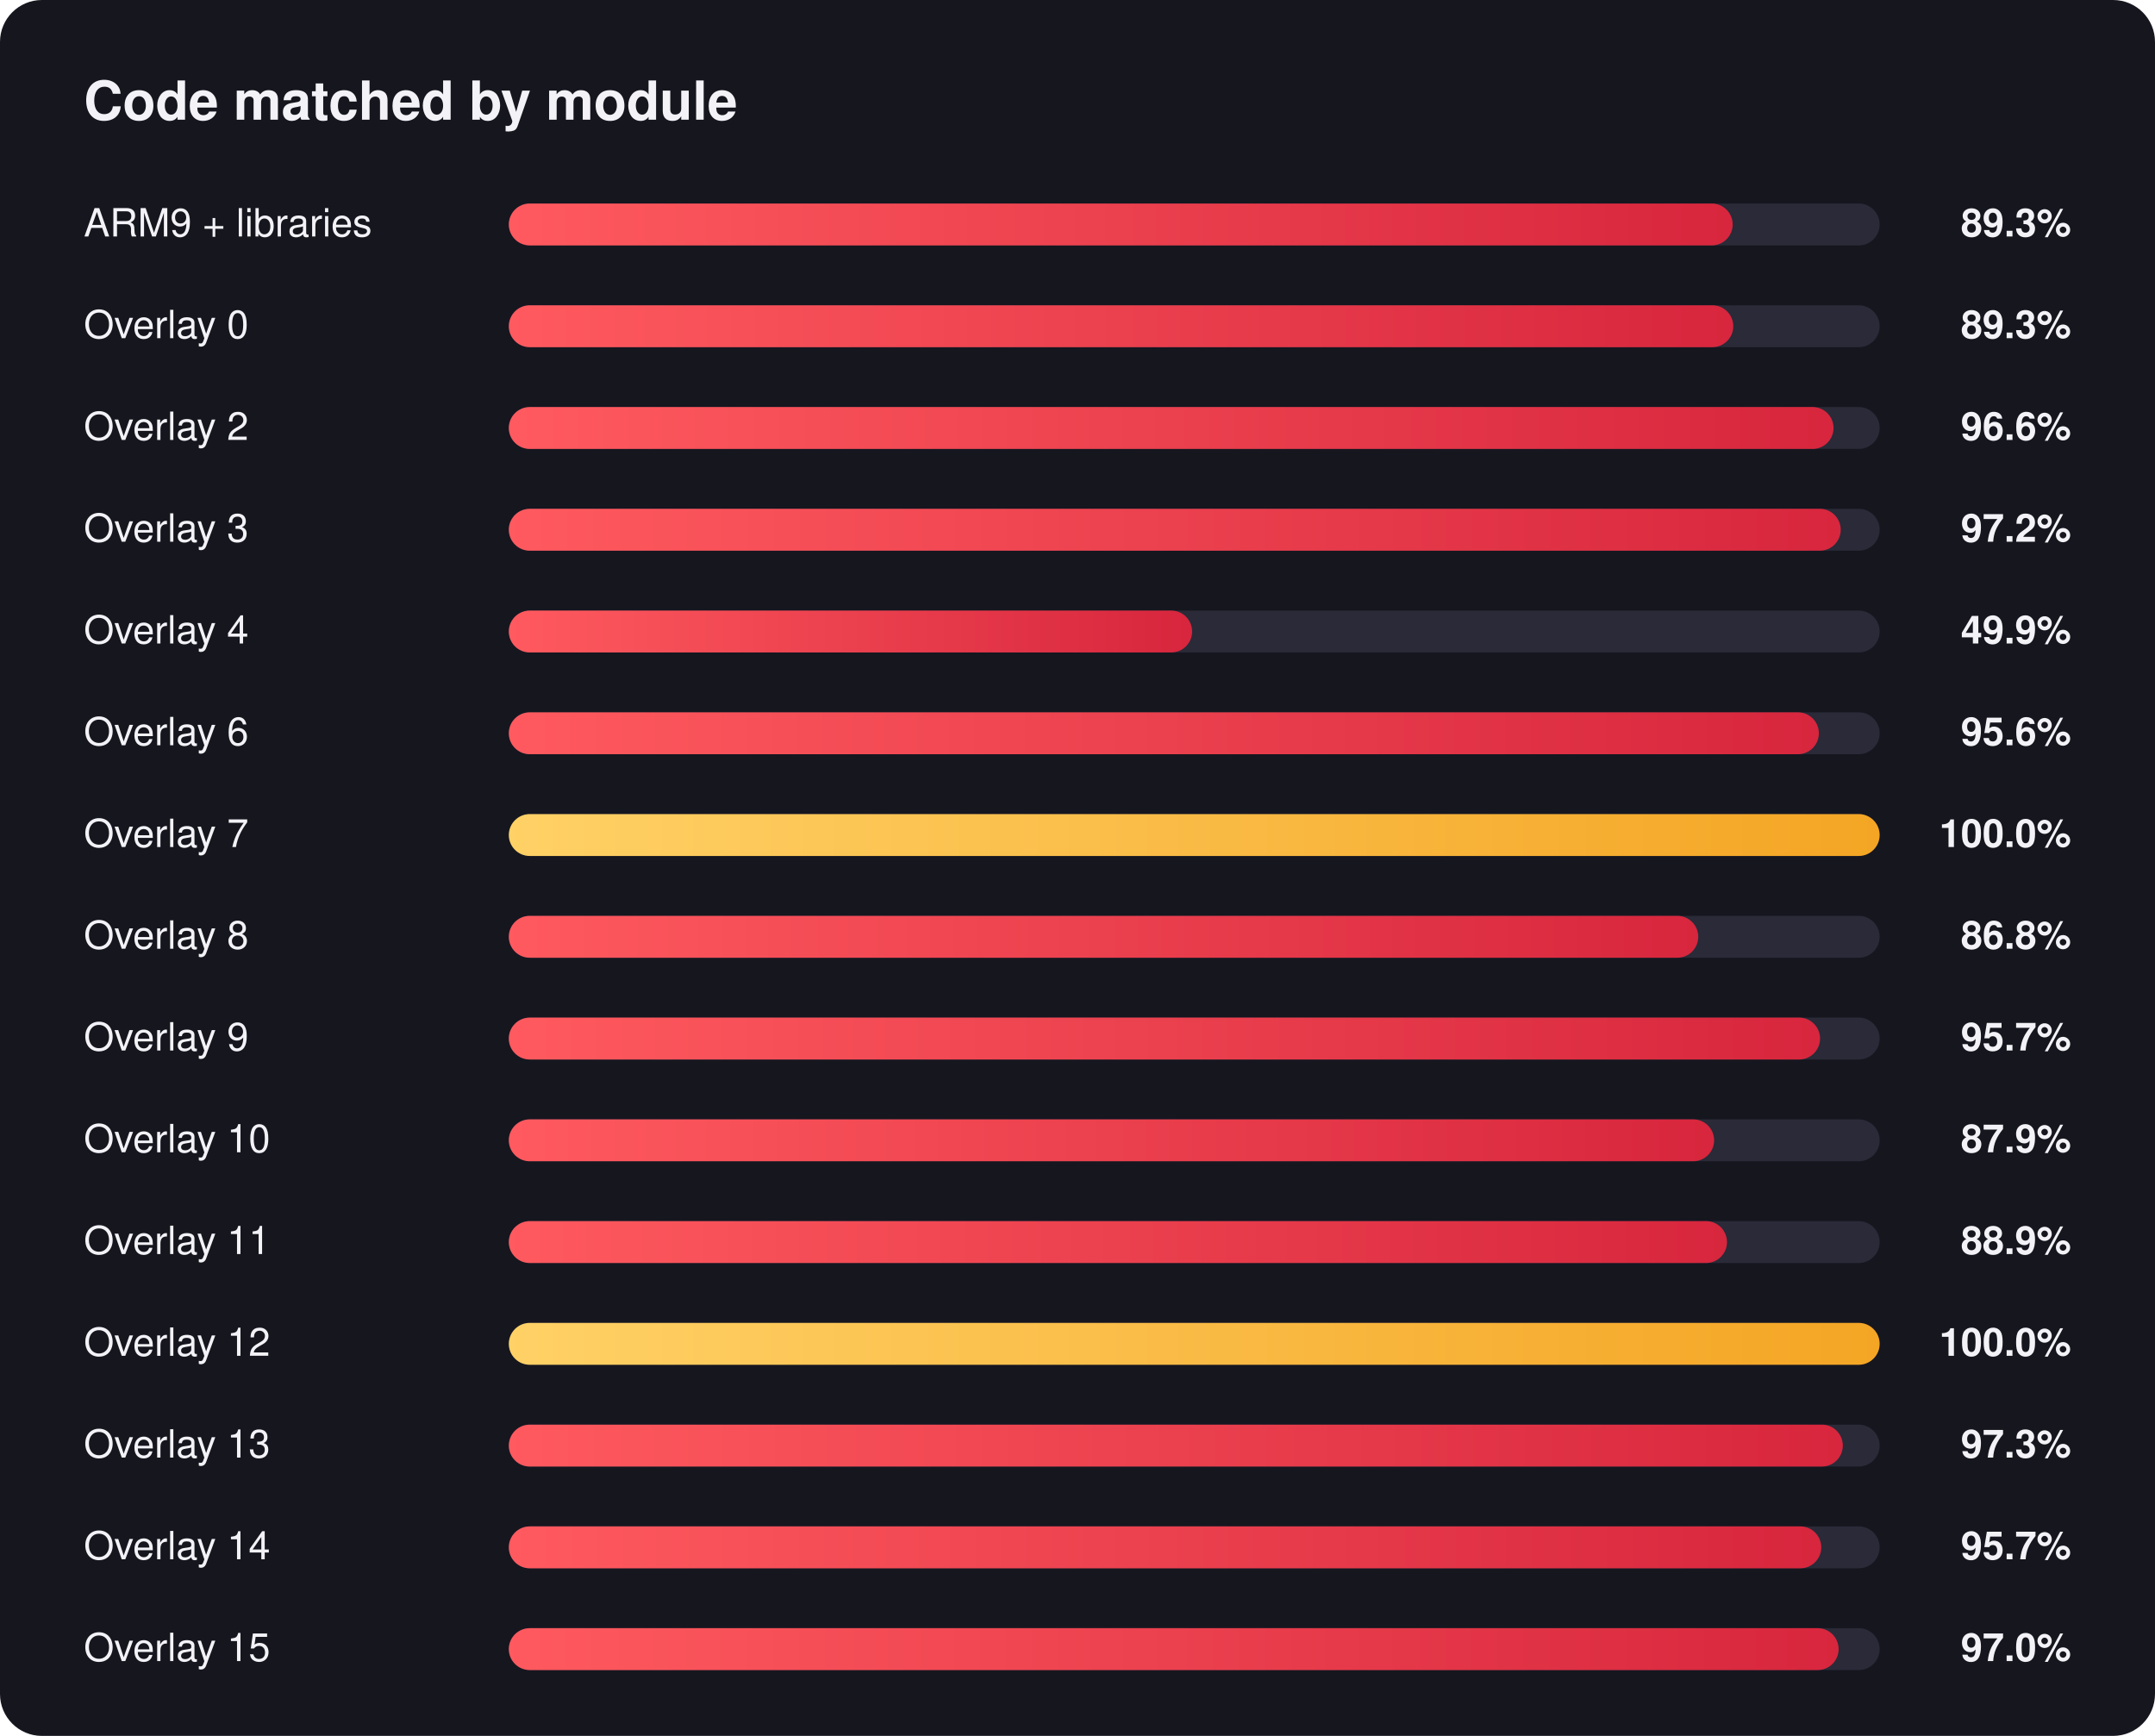
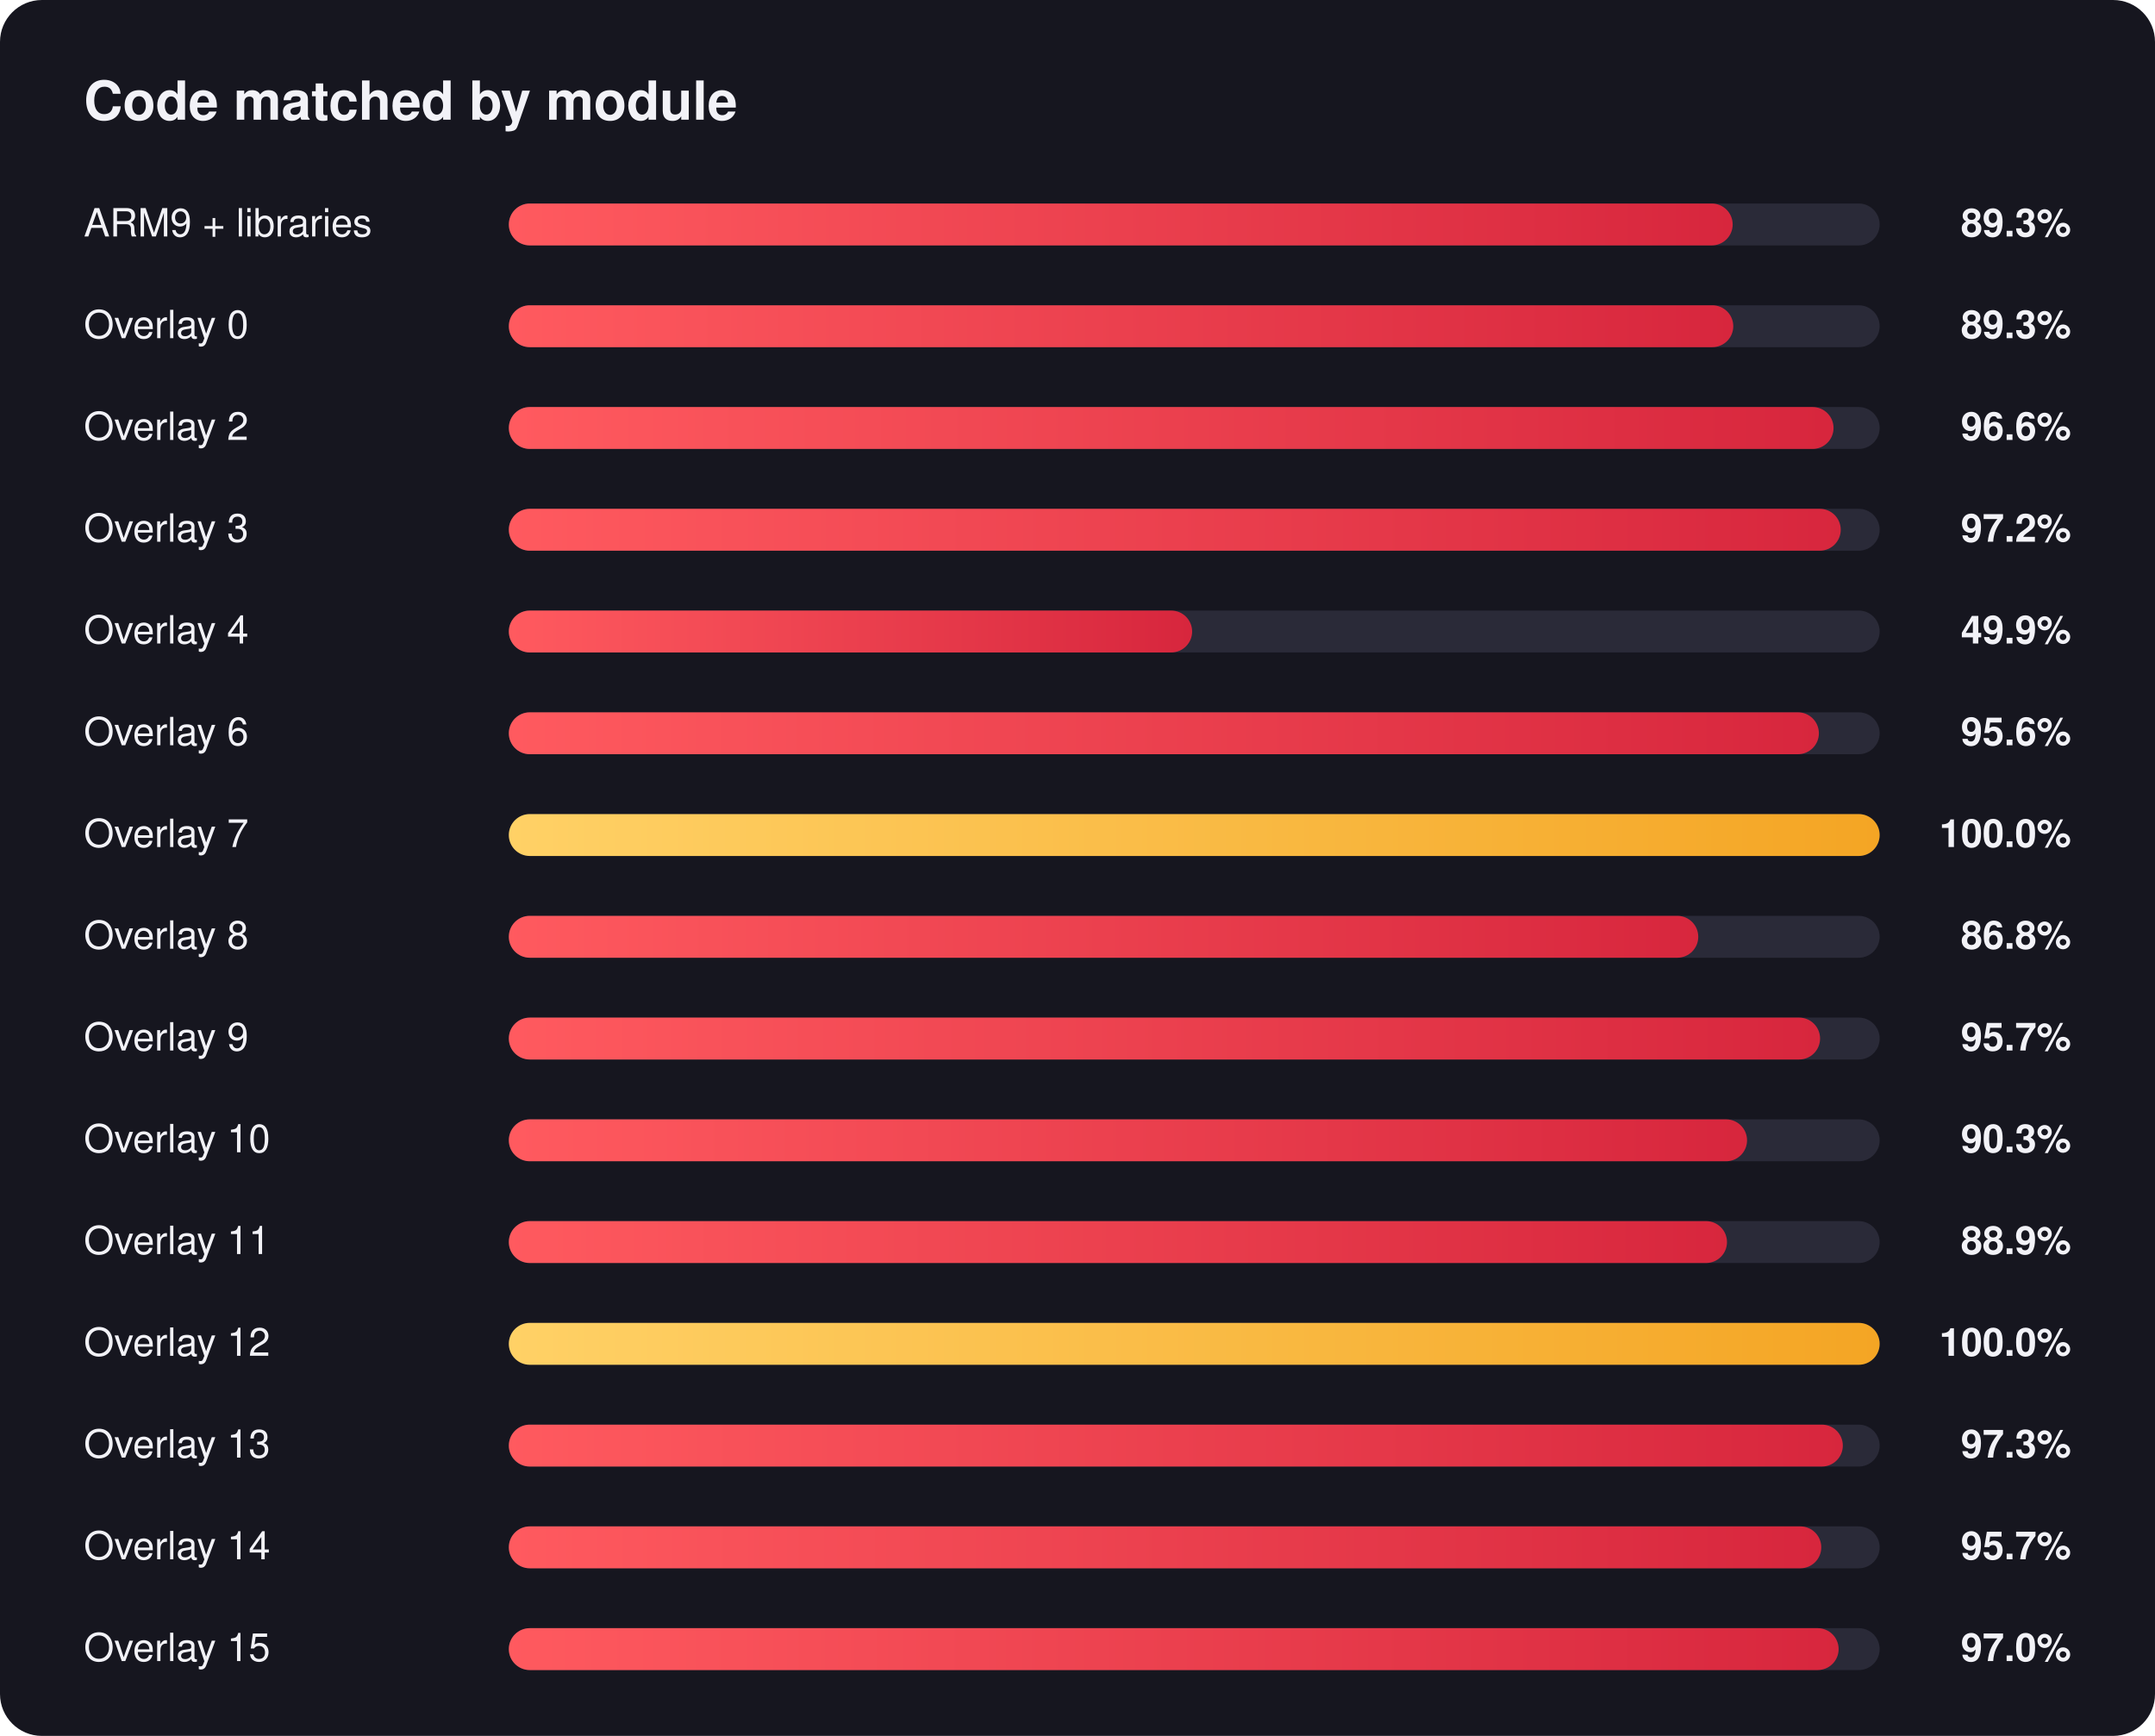
<svg xmlns="http://www.w3.org/2000/svg" width="720" height="580" viewBox="0 0 720 580" font-family="Segoe UI, Helvetica, Arial, sans-serif">
  <defs>
    <linearGradient id="red" x1="0" x2="1" y1="0" y2="0">
      <stop offset="0" stop-color="#ff5a5f" />
      <stop offset="1" stop-color="#d7263d" />
    </linearGradient>
    <linearGradient id="gold" x1="0" x2="1" y1="0" y2="0">
      <stop offset="0" stop-color="#ffd166" />
      <stop offset="1" stop-color="#f4a524" />
    </linearGradient>
  </defs>
  <rect width="720" height="580" rx="14" fill="#16161f" />
  <text x="28" y="40" fill="#f2f2f7" font-size="18" font-weight="700">Code matched by module</text>
  <text x="28" y="79" fill="#f2f2f7" font-size="13">ARM9 + libraries</text>
  <text x="692" y="79" fill="#f2f2f7" font-size="13" font-weight="600" text-anchor="end">89.3%</text>
  <rect x="170" y="68" width="458" height="14" rx="7.0" fill="#2a2a38" />
  <rect x="170" y="68" width="408.9" height="14" rx="7.0" fill="url(#red)" />
  <text x="28" y="113" fill="#f2f2f7" font-size="13">Overlay 0</text>
  <text x="692" y="113" fill="#f2f2f7" font-size="13" font-weight="600" text-anchor="end">89.3%</text>
  <rect x="170" y="102" width="458" height="14" rx="7.0" fill="#2a2a38" />
  <rect x="170" y="102" width="409.1" height="14" rx="7.0" fill="url(#red)" />
  <text x="28" y="147" fill="#f2f2f7" font-size="13">Overlay 2</text>
  <text x="692" y="147" fill="#f2f2f7" font-size="13" font-weight="600" text-anchor="end">96.6%</text>
  <rect x="170" y="136" width="458" height="14" rx="7.0" fill="#2a2a38" />
  <rect x="170" y="136" width="442.6" height="14" rx="7.0" fill="url(#red)" />
  <text x="28" y="181" fill="#f2f2f7" font-size="13">Overlay 3</text>
  <text x="692" y="181" fill="#f2f2f7" font-size="13" font-weight="600" text-anchor="end">97.2%</text>
  <rect x="170" y="170" width="458" height="14" rx="7.0" fill="#2a2a38" />
  <rect x="170" y="170" width="445.0" height="14" rx="7.0" fill="url(#red)" />
  <text x="28" y="215" fill="#f2f2f7" font-size="13">Overlay 4</text>
  <text x="692" y="215" fill="#f2f2f7" font-size="13" font-weight="600" text-anchor="end">49.9%</text>
  <rect x="170" y="204" width="458" height="14" rx="7.0" fill="#2a2a38" />
  <rect x="170" y="204" width="228.3" height="14" rx="7.0" fill="url(#red)" />
  <text x="28" y="249" fill="#f2f2f7" font-size="13">Overlay 6</text>
  <text x="692" y="249" fill="#f2f2f7" font-size="13" font-weight="600" text-anchor="end">95.6%</text>
  <rect x="170" y="238" width="458" height="14" rx="7.0" fill="#2a2a38" />
  <rect x="170" y="238" width="437.7" height="14" rx="7.0" fill="url(#red)" />
  <text x="28" y="283" fill="#f2f2f7" font-size="13">Overlay 7</text>
  <text x="692" y="283" fill="#f2f2f7" font-size="13" font-weight="600" text-anchor="end">100.0%</text>
  <rect x="170" y="272" width="458" height="14" rx="7.0" fill="#2a2a38" />
  <rect x="170" y="272" width="458.0" height="14" rx="7.0" fill="url(#gold)" />
  <text x="28" y="317" fill="#f2f2f7" font-size="13">Overlay 8</text>
  <text x="692" y="317" fill="#f2f2f7" font-size="13" font-weight="600" text-anchor="end">86.8%</text>
  <rect x="170" y="306" width="458" height="14" rx="7.0" fill="#2a2a38" />
  <rect x="170" y="306" width="397.4" height="14" rx="7.0" fill="url(#red)" />
  <text x="28" y="351" fill="#f2f2f7" font-size="13">Overlay 9</text>
  <text x="692" y="351" fill="#f2f2f7" font-size="13" font-weight="600" text-anchor="end">95.7%</text>
  <rect x="170" y="340" width="458" height="14" rx="7.0" fill="#2a2a38" />
  <rect x="170" y="340" width="438.1" height="14" rx="7.0" fill="url(#red)" />
  <text x="28" y="385" fill="#f2f2f7" font-size="13">Overlay 10</text>
-   <text x="692" y="385" fill="#f2f2f7" font-size="13" font-weight="600" text-anchor="end">87.9%</text>
+   <text x="692" y="385" fill="#f2f2f7" font-size="13" font-weight="600" text-anchor="end">90.3%</text>
  <rect x="170" y="374" width="458" height="14" rx="7.0" fill="#2a2a38" />
-   <rect x="170" y="374" width="402.7" height="14" rx="7.0" fill="url(#red)" />
+   <rect x="170" y="374" width="413.7" height="14" rx="7.0" fill="url(#red)" />
  <text x="28" y="419" fill="#f2f2f7" font-size="13">Overlay 11</text>
  <text x="692" y="419" fill="#f2f2f7" font-size="13" font-weight="600" text-anchor="end">88.9%</text>
  <rect x="170" y="408" width="458" height="14" rx="7.0" fill="#2a2a38" />
  <rect x="170" y="408" width="407.0" height="14" rx="7.0" fill="url(#red)" />
  <text x="28" y="453" fill="#f2f2f7" font-size="13">Overlay 12</text>
  <text x="692" y="453" fill="#f2f2f7" font-size="13" font-weight="600" text-anchor="end">100.0%</text>
  <rect x="170" y="442" width="458" height="14" rx="7.0" fill="#2a2a38" />
  <rect x="170" y="442" width="458.0" height="14" rx="7.0" fill="url(#gold)" />
  <text x="28" y="487" fill="#f2f2f7" font-size="13">Overlay 13</text>
  <text x="692" y="487" fill="#f2f2f7" font-size="13" font-weight="600" text-anchor="end">97.3%</text>
  <rect x="170" y="476" width="458" height="14" rx="7.0" fill="#2a2a38" />
  <rect x="170" y="476" width="445.7" height="14" rx="7.0" fill="url(#red)" />
  <text x="28" y="521" fill="#f2f2f7" font-size="13">Overlay 14</text>
  <text x="692" y="521" fill="#f2f2f7" font-size="13" font-weight="600" text-anchor="end">95.7%</text>
  <rect x="170" y="510" width="458" height="14" rx="7.0" fill="#2a2a38" />
  <rect x="170" y="510" width="438.5" height="14" rx="7.0" fill="url(#red)" />
  <text x="28" y="555" fill="#f2f2f7" font-size="13">Overlay 15</text>
  <text x="692" y="555" fill="#f2f2f7" font-size="13" font-weight="600" text-anchor="end">97.0%</text>
  <rect x="170" y="544" width="458" height="14" rx="7.0" fill="#2a2a38" />
  <rect x="170" y="544" width="444.3" height="14" rx="7.0" fill="url(#red)" />
</svg>
